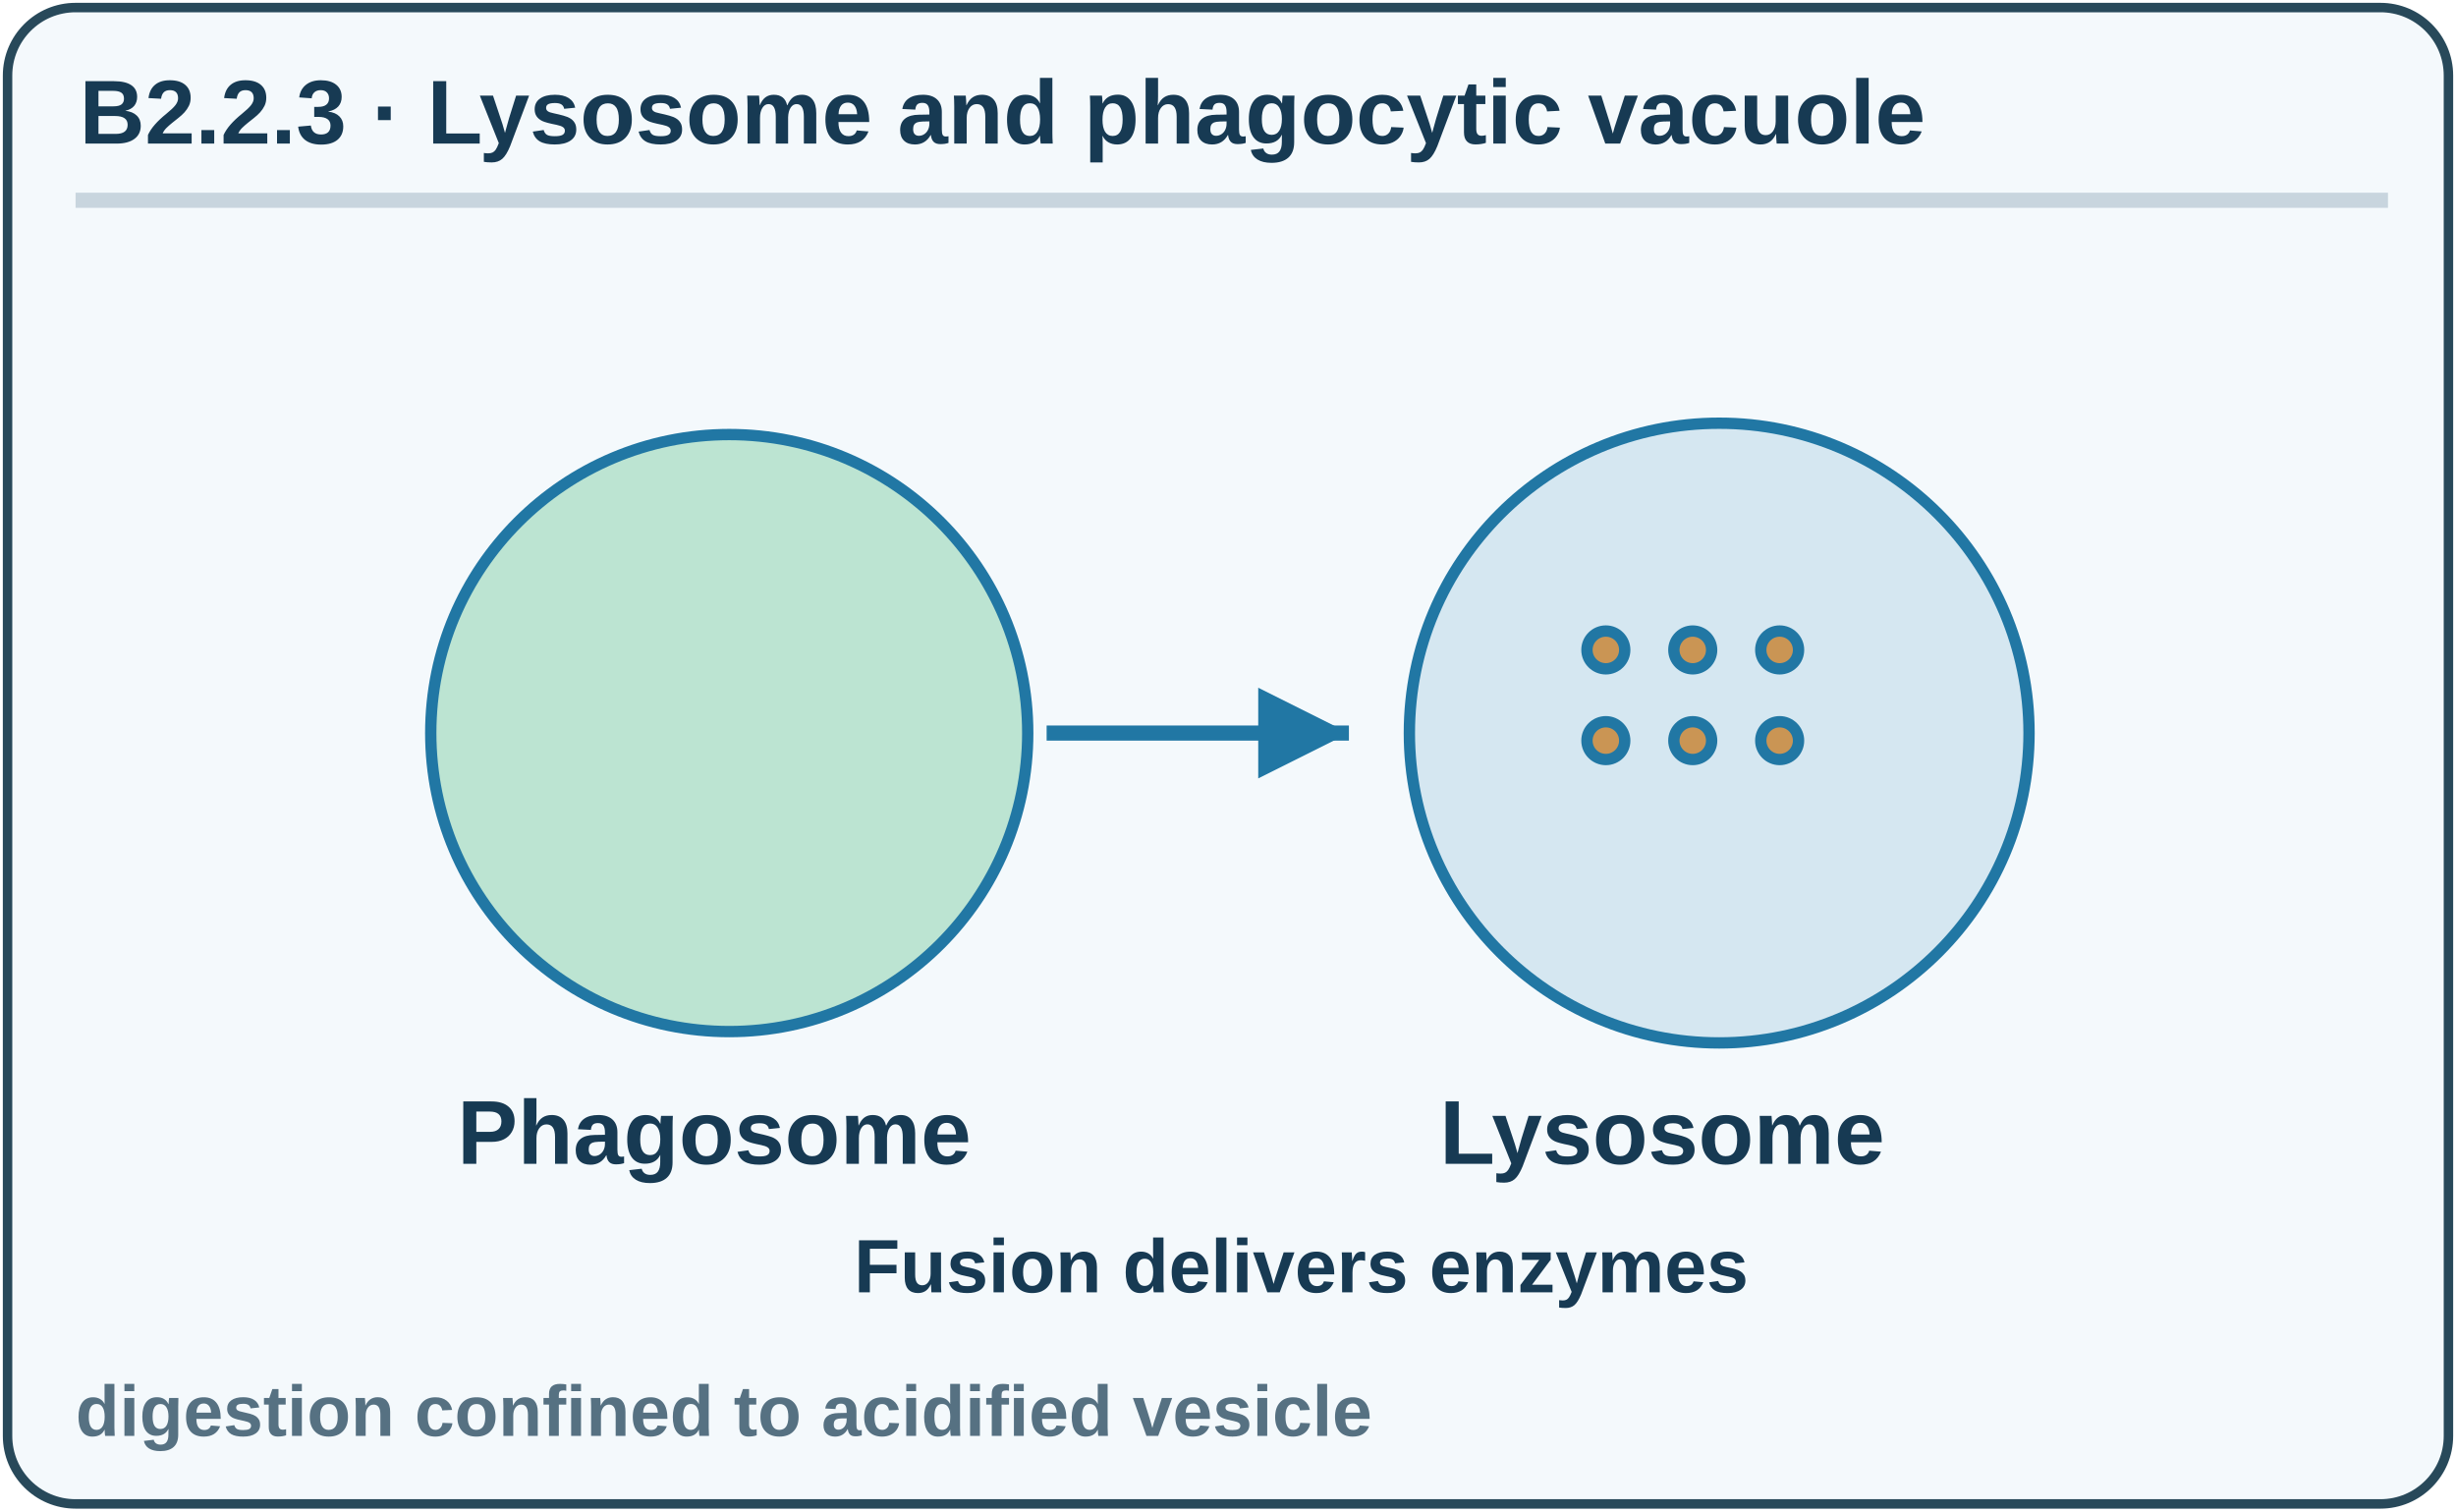
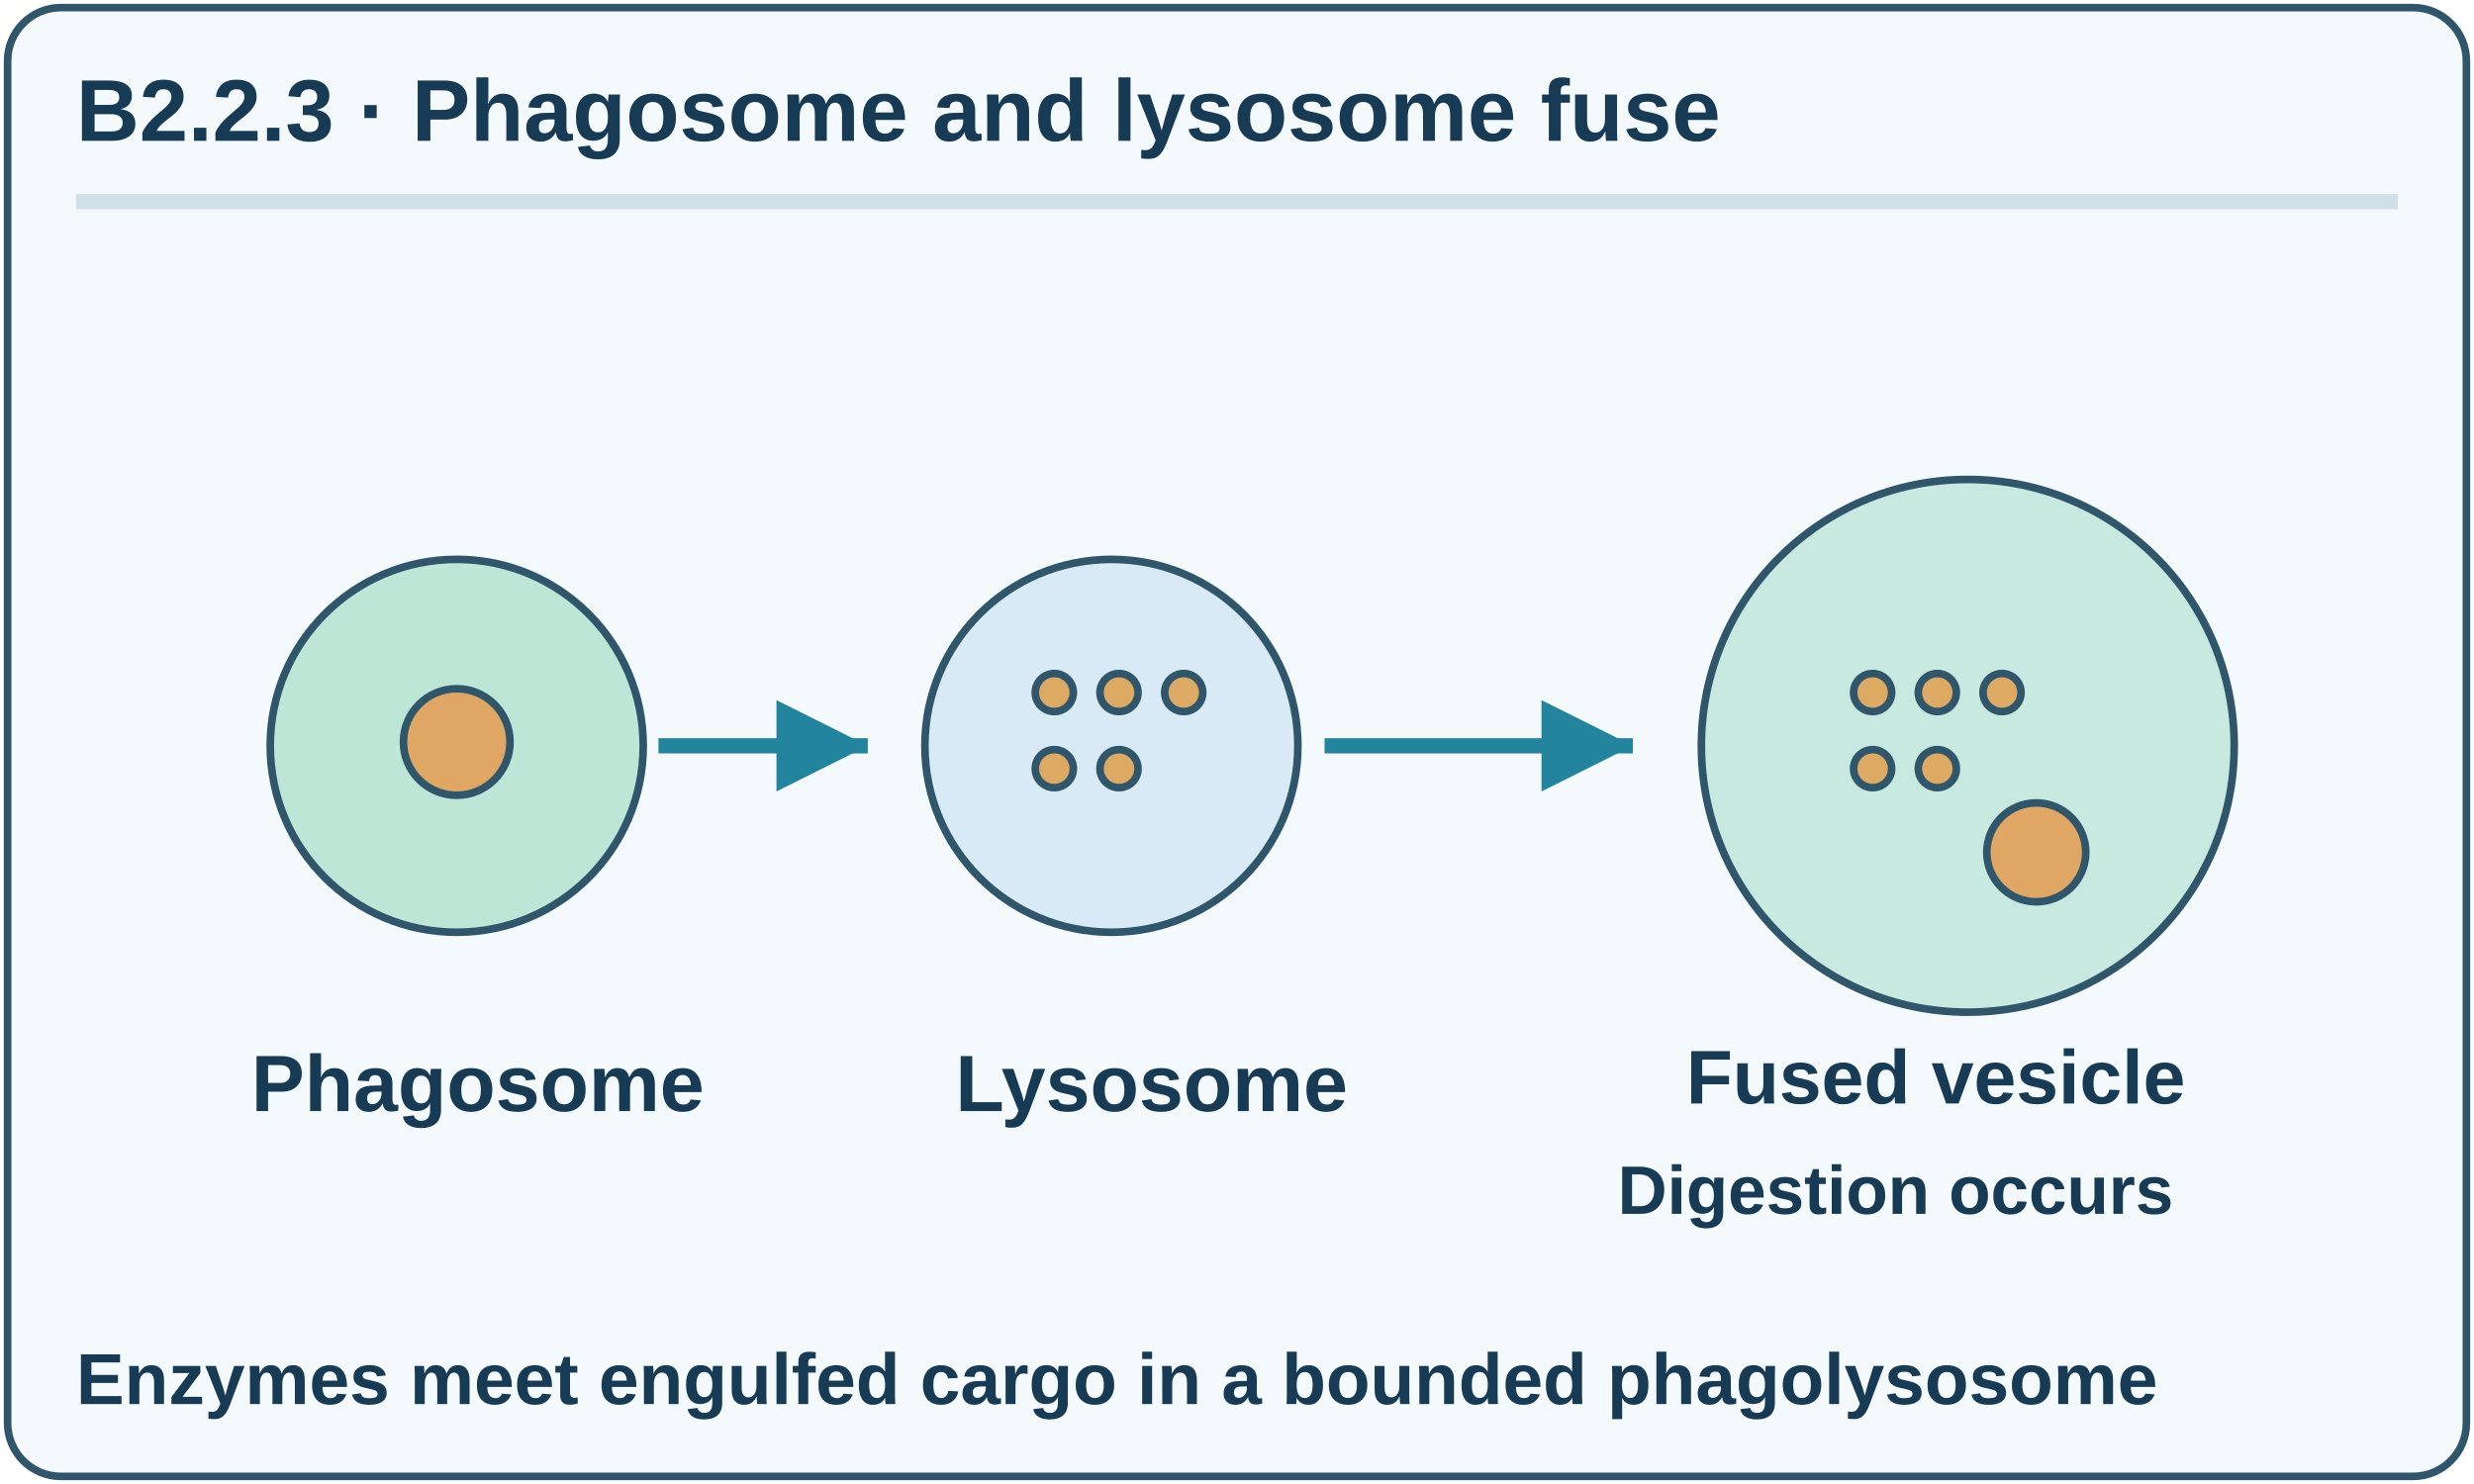
- <svg xmlns="http://www.w3.org/2000/svg" viewBox="0 0 650 400" role="img" aria-labelledby="title desc">
+ <svg xmlns="http://www.w3.org/2000/svg" viewBox="0 0 650 390" role="img" aria-labelledby="title">
  <defs>
-     <marker id="arrow" refX="6" refY="3" markerWidth="7" markerHeight="7" orient="auto">
-       <path d="M0 0 L6 3 L0 6" fill="#2177a4" />
+     <marker id="tip" markerWidth="7" markerHeight="7" refX="6" refY="3" orient="auto">
+       <path d="M0 0 L6 3 L0 6" fill="#23849e" />
    </marker>
  </defs>
-   <rect x="2" y="2" width="646" height="396" rx="18" fill="#f4f9fc" stroke="#28495a" stroke-width="2.5" />
-   <text x="21" y="38" font-family="Arial,sans-serif" font-size="24" font-weight="600" fill="#173a53">B2.2.3 · Lysosome and phagocytic vacuole</text>
-   <line x1="20" y1="53" x2="632" y2="53" stroke="#c8d5de" stroke-width="4" />
-   <circle cx="193" cy="194" r="79" fill="#bce4d2" stroke="#2177a4" stroke-width="3" />
-   <circle cx="455" cy="194" r="82" fill="#d5e7f1" stroke="#2177a4" stroke-width="3" />
-   <line x1="277" y1="194" x2="357" y2="194" stroke="#2177a4" stroke-width="4" marker-end="url(#arrow)" />
-   <circle cx="425" cy="172" r="5" fill="#ca9554" stroke="#2177a4" stroke-width="3" />
-   <circle cx="448" cy="172" r="5" fill="#ca9554" stroke="#2177a4" stroke-width="3" />
-   <circle cx="471" cy="172" r="5" fill="#ca9554" stroke="#2177a4" stroke-width="3" />
-   <circle cx="425" cy="196" r="5" fill="#ca9554" stroke="#2177a4" stroke-width="3" />
-   <circle cx="448" cy="196" r="5" fill="#ca9554" stroke="#2177a4" stroke-width="3" />
-   <circle cx="471" cy="196" r="5" fill="#ca9554" stroke="#2177a4" stroke-width="3" />
-   <text x="121" y="308" font-family="Arial,sans-serif" font-size="24" font-weight="600" fill="#173a53">Phagosome</text>
-   <text x="381" y="308" font-family="Arial,sans-serif" font-size="24" font-weight="600" fill="#173a53">Lysosome</text>
-   <text x="226" y="342" font-family="Arial,sans-serif" font-size="20" font-weight="600" fill="#173a53">Fusion delivers enzymes</text>
-   <text x="20" y="380" font-family="Arial,sans-serif" font-size="19" font-weight="600" fill="#567182">digestion confined to acidified vesicle</text>
+   <rect x="2" y="2" width="646" height="386" rx="14" fill="#f4f9fc" stroke="#30566b" stroke-width="2" />
+   <text x="20" y="37" fill="#173b54" font-family="Arial,sans-serif" font-size="23" font-weight="600">B2.2.3 · Phagosome and lysosome fuse</text>
+   <path d="M20 53 L630 53" fill="none" stroke="#d1e0e8" stroke-width="4" />
+   <circle cx="120" cy="196" r="49" fill="#bee6d7" stroke="#30566b" stroke-width="2" />
+   <circle cx="292" cy="196" r="49" fill="#d8eaf5" stroke="#30566b" stroke-width="2" />
+   <circle cx="517" cy="196" r="70" fill="#c8e9e0" stroke="#30566b" stroke-width="2" />
+   <circle cx="120" cy="195" r="14" fill="#dfa763" stroke="#30566b" stroke-width="2" />
+   <circle cx="277" cy="182" r="5" fill="#dcaa62" stroke="#30566b" stroke-width="2" />
+   <circle cx="492" cy="182" r="5" fill="#dcaa62" stroke="#30566b" stroke-width="2" />
+   <circle cx="294" cy="182" r="5" fill="#dcaa62" stroke="#30566b" stroke-width="2" />
+   <circle cx="509" cy="182" r="5" fill="#dcaa62" stroke="#30566b" stroke-width="2" />
+   <circle cx="311" cy="182" r="5" fill="#dcaa62" stroke="#30566b" stroke-width="2" />
+   <circle cx="526" cy="182" r="5" fill="#dcaa62" stroke="#30566b" stroke-width="2" />
+   <circle cx="277" cy="202" r="5" fill="#dcaa62" stroke="#30566b" stroke-width="2" />
+   <circle cx="492" cy="202" r="5" fill="#dcaa62" stroke="#30566b" stroke-width="2" />
+   <circle cx="294" cy="202" r="5" fill="#dcaa62" stroke="#30566b" stroke-width="2" />
+   <circle cx="509" cy="202" r="5" fill="#dcaa62" stroke="#30566b" stroke-width="2" />
+   <circle cx="535" cy="224" r="13" fill="#dfa763" stroke="#30566b" stroke-width="2" />
+   <path d="M173 196 L228 196" fill="none" stroke="#23849e" stroke-width="4" marker-end="url(#tip)" />
+   <path d="M348 196 L429 196" fill="none" stroke="#23849e" stroke-width="4" marker-end="url(#tip)" />
+   <text x="66" y="292" fill="#173b54" font-family="Arial,sans-serif" font-size="21" font-weight="600">Phagosome</text>
+   <text x="251" y="292" fill="#173b54" font-family="Arial,sans-serif" font-size="21" font-weight="600">Lysosome</text>
+   <text x="443" y="290" fill="#173b54" font-family="Arial,sans-serif" font-size="20" font-weight="600">Fused vesicle</text>
+   <text x="425" y="319" fill="#173b54" font-family="Arial,sans-serif" font-size="18" font-weight="600">Digestion occurs</text>
+   <text x="20" y="369" fill="#173b54" font-family="Arial,sans-serif" font-size="19" font-weight="600">Enzymes meet engulfed cargo in a bounded phagolysosome</text>
</svg>
